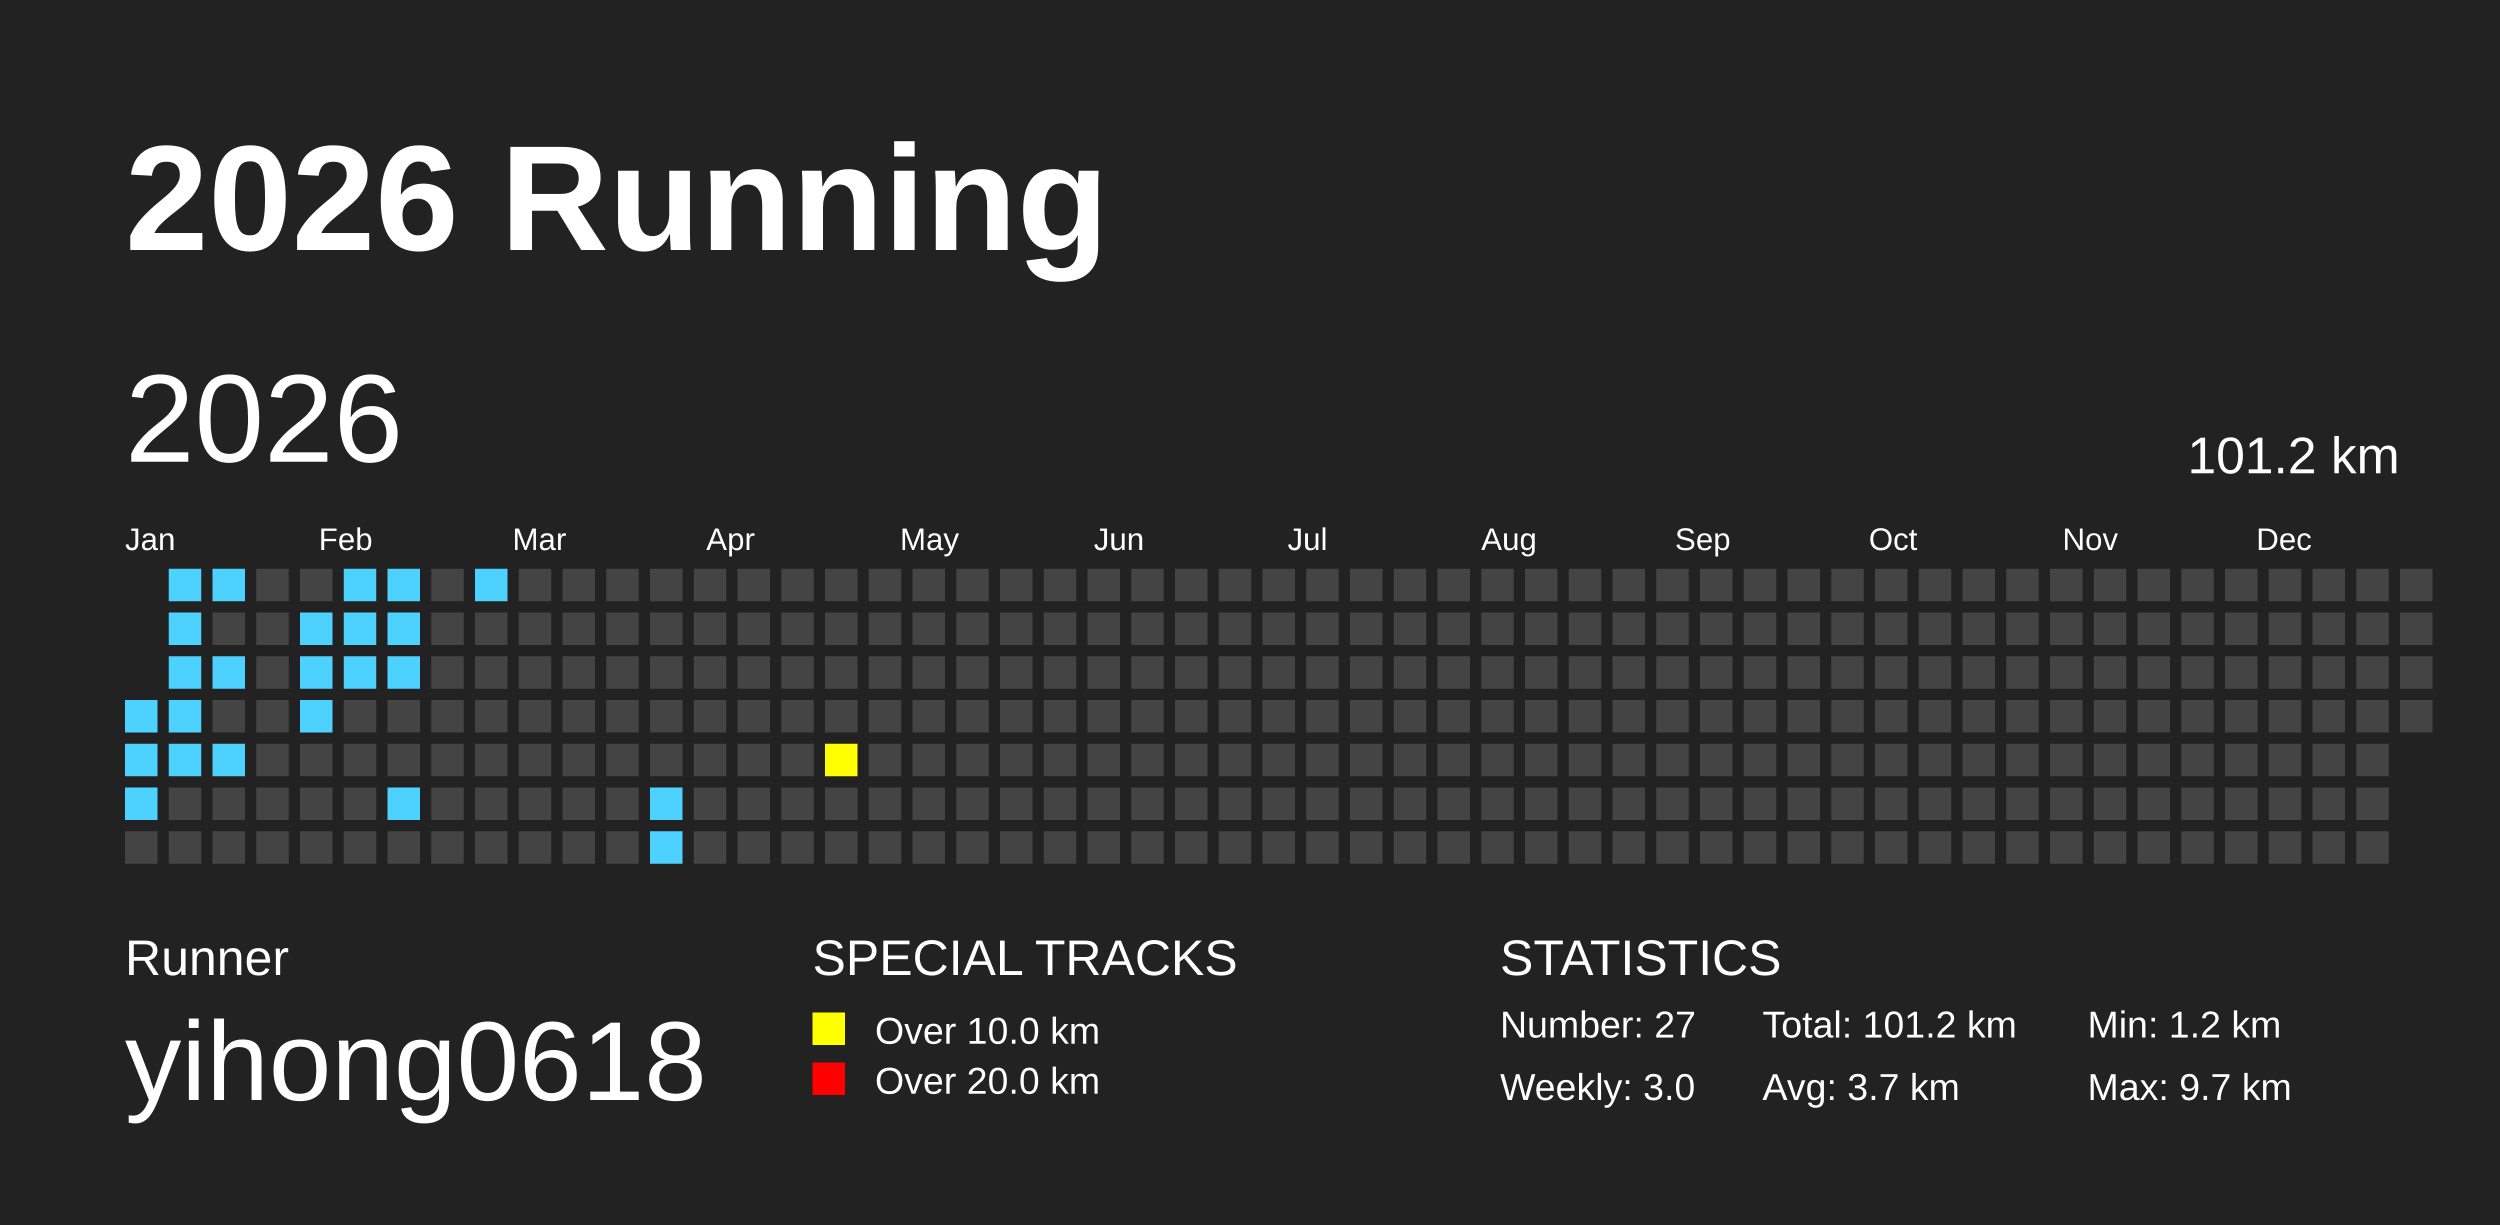
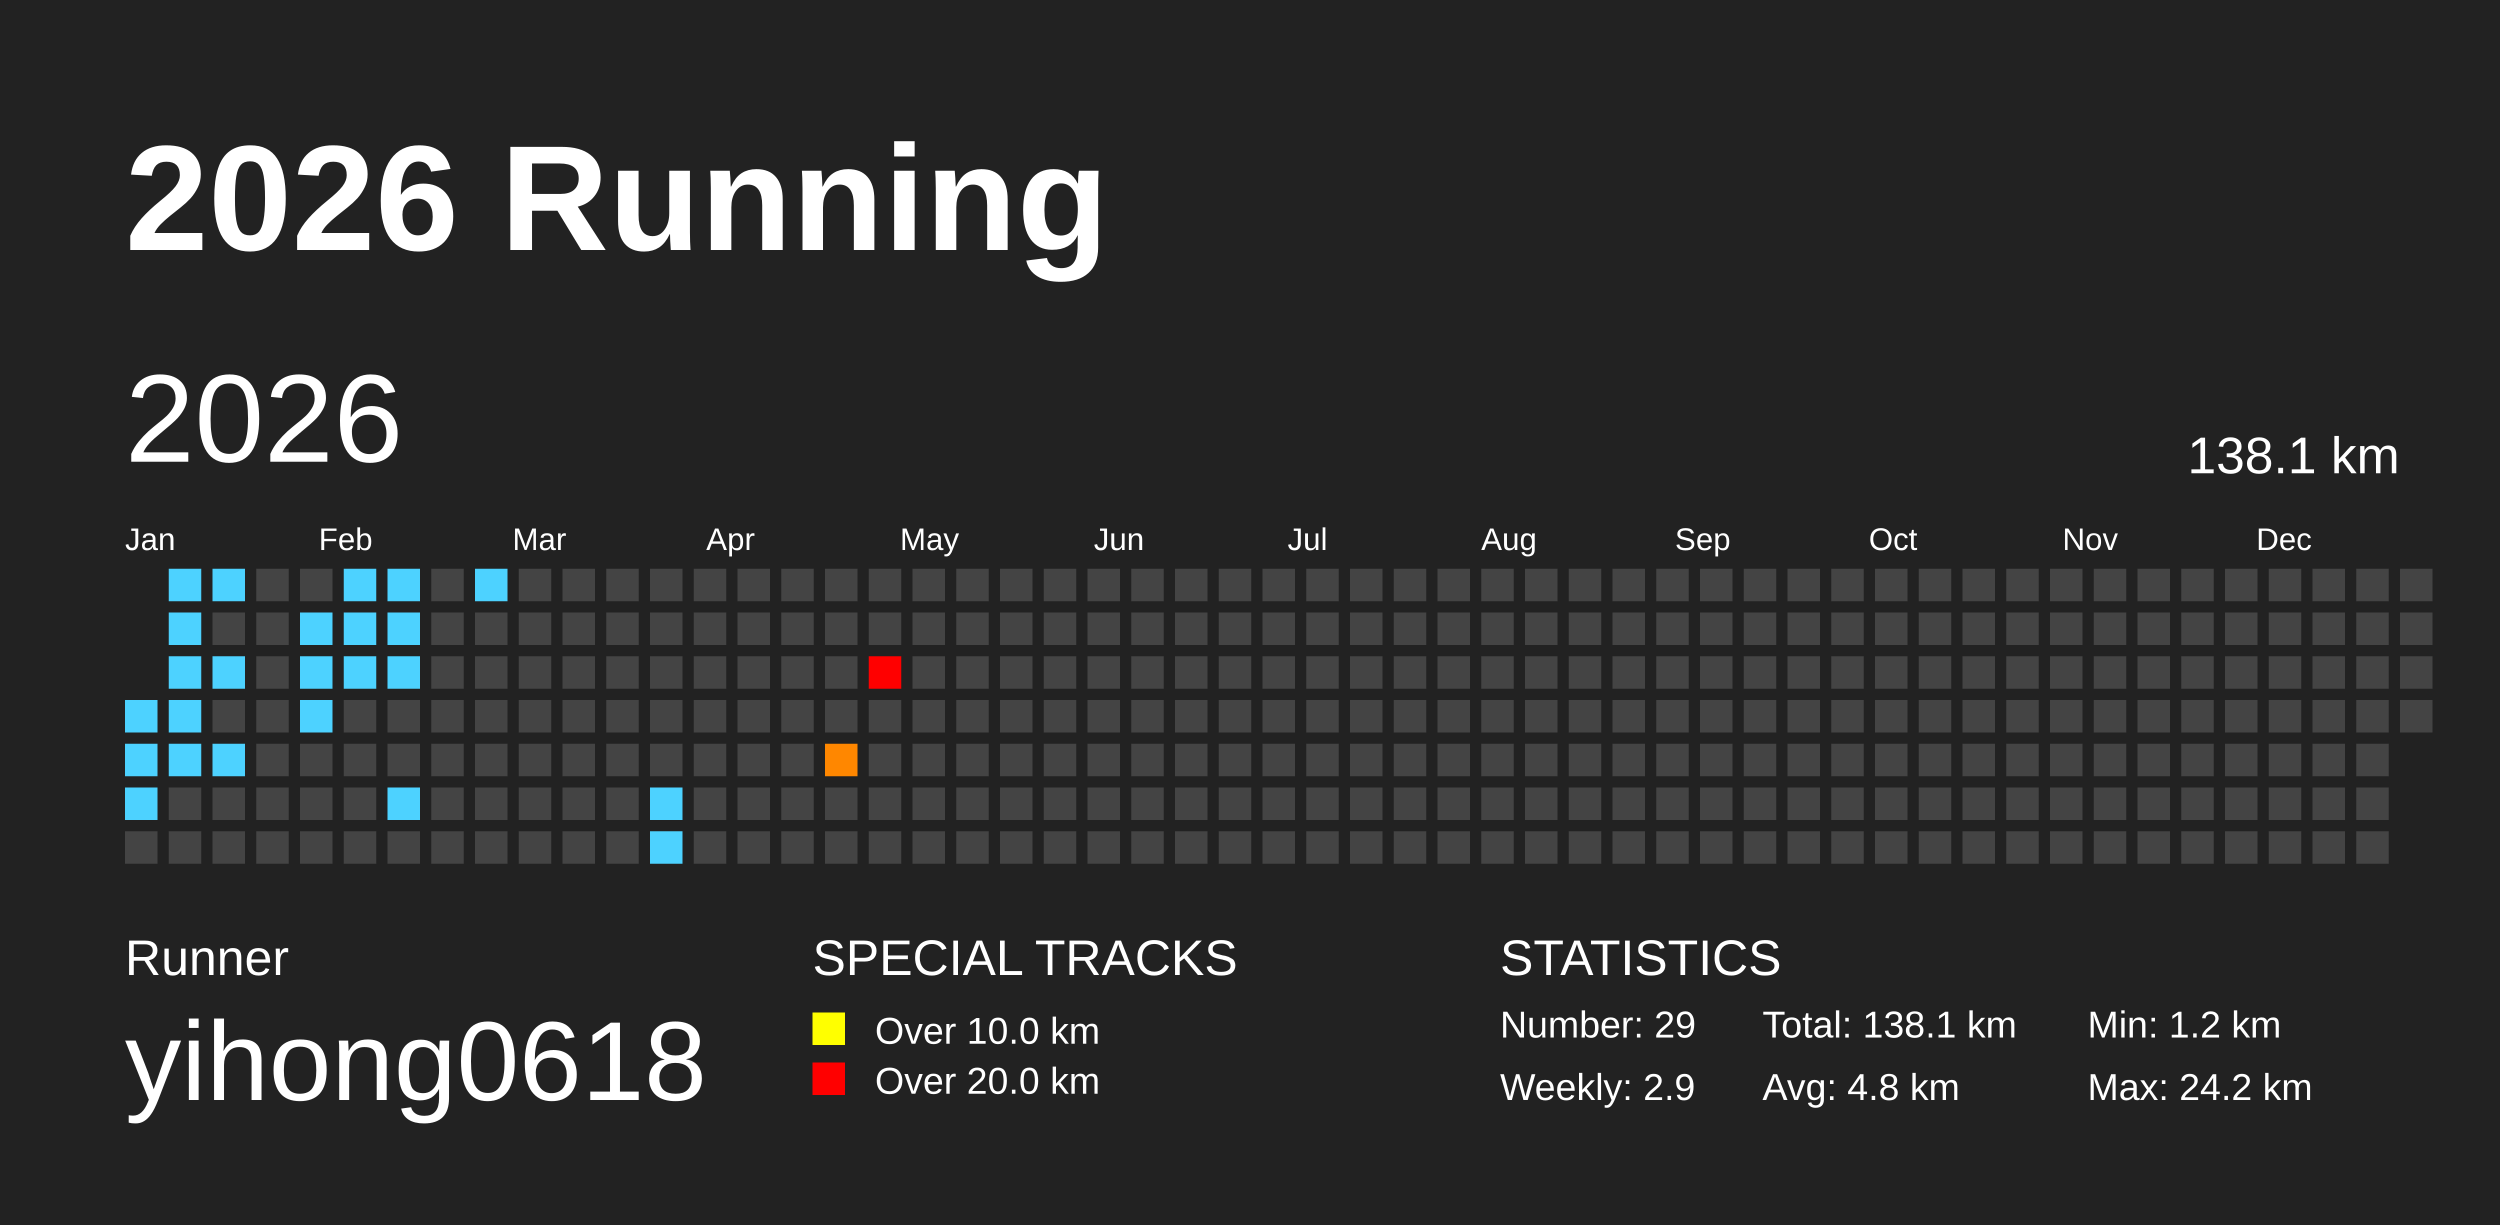
<svg xmlns="http://www.w3.org/2000/svg" baseProfile="full" height="98mm" version="1.1" viewBox="0,0,200,98" width="200mm">
  <defs />
  <rect fill="#222222" height="98" width="200" x="0" y="0" />
  <text fill="#FFFFFF" style="font-size:12px; font-family:Arial; font-weight:bold;" x="10" y="20">2026 Running</text>
  <text fill="#FFFFFF" style="font-size:4px; font-family:Arial" x="10" y="78">Runner</text>
  <text fill="#FFFFFF" style="font-size:9px; font-family:Arial" x="10" y="88">yihong0618</text>
  <text fill="#FFFFFF" style="font-size:4px; font-family:Arial" x="65" y="78">SPECIAL TRACKS</text>
  <rect fill="yellow" height="2.6" width="2.6" x="65" y="81" />
  <text fill="#FFFFFF" style="font-size:3px; font-family:Arial" x="70" y="83.5">Over 10.0 km</text>
  <rect fill="red" height="2.6" width="2.6" x="65" y="85" />
  <text fill="#FFFFFF" style="font-size:3px; font-family:Arial" x="70" y="87.5">Over 20.0 km</text>
  <text fill="#FFFFFF" style="font-size:4px; font-family:Arial" x="120" y="78">STATISTICS</text>
-   <text fill="#FFFFFF" style="font-size:3px; font-family:Arial" x="120" y="83">Number: 27</text>
-   <text fill="#FFFFFF" style="font-size:3px; font-family:Arial" x="120" y="88">Weekly: 3.0</text>
-   <text fill="#FFFFFF" style="font-size:3px; font-family:Arial" x="141" y="83">Total: 101.2 km</text>
-   <text fill="#FFFFFF" style="font-size:3px; font-family:Arial" x="141" y="88">Avg: 3.7 km</text>
+   <text fill="#FFFFFF" style="font-size:3px; font-family:Arial" x="120" y="83">Number: 29</text>
+   <text fill="#FFFFFF" style="font-size:3px; font-family:Arial" x="120" y="88">Weekly: 2.9</text>
+   <text fill="#FFFFFF" style="font-size:3px; font-family:Arial" x="141" y="83">Total: 138.1 km</text>
+   <text fill="#FFFFFF" style="font-size:3px; font-family:Arial" x="141" y="88">Avg: 4.8 km</text>
  <text fill="#FFFFFF" style="font-size:3px; font-family:Arial" x="167" y="83">Min: 1.2 km</text>
-   <text fill="#FFFFFF" style="font-size:3px; font-family:Arial" x="167" y="88">Max: 9.7 km</text>
+   <text fill="#FFFFFF" style="font-size:3px; font-family:Arial" x="167" y="88">Max: 24.2 km</text>
  <text dominant-baseline="hanging" fill="#FFFFFF" style="font-size:10.0px; font-family:Arial;" x="10" y="30">2026</text>
-   <text dominant-baseline="hanging" fill="#FFFFFF" style="font-size:4.125px; font-family:Arial;" x="175" y="35">101.2 km</text>
+   <text dominant-baseline="hanging" fill="#FFFFFF" style="font-size:4.125px; font-family:Arial;" x="175" y="35">138.1 km</text>
  <text fill="#FFFFFF" style="font-size:2.5px; font-family:Arial" x="10.0" y="44">Jan</text>
  <text fill="#FFFFFF" style="font-size:2.5px; font-family:Arial" x="25.5" y="44">Feb</text>
  <text fill="#FFFFFF" style="font-size:2.5px; font-family:Arial" x="41.0" y="44">Mar</text>
  <text fill="#FFFFFF" style="font-size:2.5px; font-family:Arial" x="56.5" y="44">Apr</text>
  <text fill="#FFFFFF" style="font-size:2.5px; font-family:Arial" x="72.0" y="44">May</text>
  <text fill="#FFFFFF" style="font-size:2.5px; font-family:Arial" x="87.5" y="44">Jun</text>
  <text fill="#FFFFFF" style="font-size:2.5px; font-family:Arial" x="103.0" y="44">Jul</text>
  <text fill="#FFFFFF" style="font-size:2.5px; font-family:Arial" x="118.5" y="44">Aug</text>
  <text fill="#FFFFFF" style="font-size:2.5px; font-family:Arial" x="134.0" y="44">Sep</text>
  <text fill="#FFFFFF" style="font-size:2.5px; font-family:Arial" x="149.5" y="44">Oct</text>
  <text fill="#FFFFFF" style="font-size:2.5px; font-family:Arial" x="165.0" y="44">Nov</text>
  <text fill="#FFFFFF" style="font-size:2.5px; font-family:Arial" x="180.5" y="44">Dec</text>
-   <rect fill="#4DD2FF" height="2.6" width="2.6" x="10.0" y="56.0" />
-   <rect fill="#4DD2FF" height="2.6" width="2.6" x="10.0" y="59.5" />
-   <rect fill="#4DD2FF" height="2.6" width="2.6" x="10.0" y="63.0" />
+   <rect fill="#4dd2ff" height="2.6" width="2.6" x="10.0" y="56.0" />
+   <rect fill="#4dd2ff" height="2.6" width="2.6" x="10.0" y="59.5" />
+   <rect fill="#4dd2ff" height="2.6" width="2.6" x="10.0" y="63.0" />
  <rect fill="#444444" height="2.6" width="2.6" x="10.0" y="66.5" />
-   <rect fill="#4DD2FF" height="2.6" width="2.6" x="13.5" y="45.5" />
-   <rect fill="#4DD2FF" height="2.6" width="2.6" x="13.5" y="49.0" />
-   <rect fill="#4DD2FF" height="2.6" width="2.6" x="13.5" y="52.5" />
-   <rect fill="#4DD2FF" height="2.6" width="2.6" x="13.5" y="56.0" />
-   <rect fill="#4DD2FF" height="2.6" width="2.6" x="13.5" y="59.5" />
+   <rect fill="#4dd2ff" height="2.6" width="2.6" x="13.5" y="45.5" />
+   <rect fill="#4dd2ff" height="2.6" width="2.6" x="13.5" y="49.0" />
+   <rect fill="#4dd2ff" height="2.6" width="2.6" x="13.5" y="52.5" />
+   <rect fill="#4dd2ff" height="2.6" width="2.6" x="13.5" y="56.0" />
+   <rect fill="#4dd2ff" height="2.6" width="2.6" x="13.5" y="59.5" />
  <rect fill="#444444" height="2.6" width="2.6" x="13.5" y="63.0" />
  <rect fill="#444444" height="2.6" width="2.6" x="13.5" y="66.5" />
-   <rect fill="#4DD2FF" height="2.6" width="2.6" x="17.0" y="45.5" />
+   <rect fill="#4dd2ff" height="2.6" width="2.6" x="17.0" y="45.5" />
  <rect fill="#444444" height="2.6" width="2.6" x="17.0" y="49.0" />
-   <rect fill="#4DD2FF" height="2.6" width="2.6" x="17.0" y="52.5" />
+   <rect fill="#4dd2ff" height="2.6" width="2.6" x="17.0" y="52.5" />
  <rect fill="#444444" height="2.6" width="2.6" x="17.0" y="56.0" />
-   <rect fill="#4DD2FF" height="2.6" width="2.6" x="17.0" y="59.5" />
+   <rect fill="#4dd2ff" height="2.6" width="2.6" x="17.0" y="59.5" />
  <rect fill="#444444" height="2.6" width="2.6" x="17.0" y="63.0" />
  <rect fill="#444444" height="2.6" width="2.6" x="17.0" y="66.5" />
  <rect fill="#444444" height="2.6" width="2.6" x="20.5" y="45.5" />
  <rect fill="#444444" height="2.6" width="2.6" x="20.5" y="49.0" />
  <rect fill="#444444" height="2.6" width="2.6" x="20.5" y="52.5" />
  <rect fill="#444444" height="2.6" width="2.6" x="20.5" y="56.0" />
  <rect fill="#444444" height="2.6" width="2.6" x="20.5" y="59.5" />
  <rect fill="#444444" height="2.6" width="2.6" x="20.5" y="63.0" />
  <rect fill="#444444" height="2.6" width="2.6" x="20.5" y="66.5" />
  <rect fill="#444444" height="2.6" width="2.6" x="24.0" y="45.5" />
-   <rect fill="#4DD2FF" height="2.6" width="2.6" x="24.0" y="49.0" />
-   <rect fill="#4DD2FF" height="2.6" width="2.6" x="24.0" y="52.5" />
-   <rect fill="#4DD2FF" height="2.6" width="2.6" x="24.0" y="56.0" />
+   <rect fill="#4dd2ff" height="2.6" width="2.6" x="24.0" y="49.0" />
+   <rect fill="#4dd2ff" height="2.6" width="2.6" x="24.0" y="52.5" />
+   <rect fill="#4dd2ff" height="2.6" width="2.6" x="24.0" y="56.0" />
  <rect fill="#444444" height="2.6" width="2.6" x="24.0" y="59.5" />
  <rect fill="#444444" height="2.6" width="2.6" x="24.0" y="63.0" />
  <rect fill="#444444" height="2.6" width="2.6" x="24.0" y="66.5" />
-   <rect fill="#4DD2FF" height="2.6" width="2.6" x="27.5" y="45.5" />
-   <rect fill="#4DD2FF" height="2.6" width="2.6" x="27.5" y="49.0" />
-   <rect fill="#4DD2FF" height="2.6" width="2.6" x="27.5" y="52.5" />
+   <rect fill="#4dd2ff" height="2.6" width="2.6" x="27.5" y="45.5" />
+   <rect fill="#4dd2ff" height="2.6" width="2.6" x="27.5" y="49.0" />
+   <rect fill="#4dd2ff" height="2.6" width="2.6" x="27.5" y="52.5" />
  <rect fill="#444444" height="2.6" width="2.6" x="27.5" y="56.0" />
  <rect fill="#444444" height="2.6" width="2.6" x="27.5" y="59.5" />
  <rect fill="#444444" height="2.6" width="2.6" x="27.5" y="63.0" />
  <rect fill="#444444" height="2.6" width="2.6" x="27.5" y="66.5" />
-   <rect fill="#4DD2FF" height="2.6" width="2.6" x="31.0" y="45.5" />
-   <rect fill="#4DD2FF" height="2.6" width="2.6" x="31.0" y="49.0" />
-   <rect fill="#4DD2FF" height="2.6" width="2.6" x="31.0" y="52.5" />
+   <rect fill="#4dd2ff" height="2.6" width="2.6" x="31.0" y="45.5" />
+   <rect fill="#4dd2ff" height="2.6" width="2.6" x="31.0" y="49.0" />
+   <rect fill="#4dd2ff" height="2.6" width="2.6" x="31.0" y="52.5" />
  <rect fill="#444444" height="2.6" width="2.6" x="31.0" y="56.0" />
  <rect fill="#444444" height="2.6" width="2.6" x="31.0" y="59.5" />
-   <rect fill="#4DD2FF" height="2.6" width="2.6" x="31.0" y="63.0" />
+   <rect fill="#4dd2ff" height="2.6" width="2.6" x="31.0" y="63.0" />
  <rect fill="#444444" height="2.6" width="2.6" x="31.0" y="66.5" />
  <rect fill="#444444" height="2.6" width="2.6" x="34.5" y="45.5" />
  <rect fill="#444444" height="2.6" width="2.6" x="34.5" y="49.0" />
  <rect fill="#444444" height="2.6" width="2.6" x="34.5" y="52.5" />
  <rect fill="#444444" height="2.6" width="2.6" x="34.5" y="56.0" />
  <rect fill="#444444" height="2.6" width="2.6" x="34.5" y="59.5" />
  <rect fill="#444444" height="2.6" width="2.6" x="34.5" y="63.0" />
  <rect fill="#444444" height="2.6" width="2.6" x="34.5" y="66.5" />
-   <rect fill="#4DD2FF" height="2.6" width="2.6" x="38.0" y="45.5" />
+   <rect fill="#4dd2ff" height="2.6" width="2.6" x="38.0" y="45.5" />
  <rect fill="#444444" height="2.6" width="2.6" x="38.0" y="49.0" />
  <rect fill="#444444" height="2.6" width="2.6" x="38.0" y="52.5" />
  <rect fill="#444444" height="2.6" width="2.6" x="38.0" y="56.0" />
  <rect fill="#444444" height="2.6" width="2.6" x="38.0" y="59.5" />
  <rect fill="#444444" height="2.6" width="2.6" x="38.0" y="63.0" />
  <rect fill="#444444" height="2.6" width="2.6" x="38.0" y="66.5" />
  <rect fill="#444444" height="2.6" width="2.6" x="41.5" y="45.5" />
  <rect fill="#444444" height="2.6" width="2.6" x="41.5" y="49.0" />
  <rect fill="#444444" height="2.6" width="2.6" x="41.5" y="52.5" />
  <rect fill="#444444" height="2.6" width="2.6" x="41.5" y="56.0" />
  <rect fill="#444444" height="2.6" width="2.6" x="41.5" y="59.5" />
  <rect fill="#444444" height="2.6" width="2.6" x="41.5" y="63.0" />
  <rect fill="#444444" height="2.6" width="2.6" x="41.5" y="66.5" />
  <rect fill="#444444" height="2.6" width="2.6" x="45.0" y="45.5" />
  <rect fill="#444444" height="2.6" width="2.6" x="45.0" y="49.0" />
  <rect fill="#444444" height="2.6" width="2.6" x="45.0" y="52.5" />
  <rect fill="#444444" height="2.6" width="2.6" x="45.0" y="56.0" />
  <rect fill="#444444" height="2.6" width="2.6" x="45.0" y="59.5" />
  <rect fill="#444444" height="2.6" width="2.6" x="45.0" y="63.0" />
  <rect fill="#444444" height="2.6" width="2.6" x="45.0" y="66.5" />
  <rect fill="#444444" height="2.6" width="2.6" x="48.5" y="45.5" />
  <rect fill="#444444" height="2.6" width="2.6" x="48.5" y="49.0" />
  <rect fill="#444444" height="2.6" width="2.6" x="48.5" y="52.5" />
  <rect fill="#444444" height="2.6" width="2.6" x="48.5" y="56.0" />
  <rect fill="#444444" height="2.6" width="2.6" x="48.5" y="59.5" />
  <rect fill="#444444" height="2.6" width="2.6" x="48.5" y="63.0" />
  <rect fill="#444444" height="2.6" width="2.6" x="48.5" y="66.5" />
  <rect fill="#444444" height="2.6" width="2.6" x="52.0" y="45.5" />
  <rect fill="#444444" height="2.6" width="2.6" x="52.0" y="49.0" />
  <rect fill="#444444" height="2.6" width="2.6" x="52.0" y="52.5" />
  <rect fill="#444444" height="2.6" width="2.6" x="52.0" y="56.0" />
  <rect fill="#444444" height="2.6" width="2.6" x="52.0" y="59.5" />
-   <rect fill="#4DD2FF" height="2.6" width="2.6" x="52.0" y="63.0" />
-   <rect fill="#4DD2FF" height="2.6" width="2.6" x="52.0" y="66.5" />
+   <rect fill="#4dd2ff" height="2.6" width="2.6" x="52.0" y="63.0" />
+   <rect fill="#4dd2ff" height="2.6" width="2.6" x="52.0" y="66.5" />
  <rect fill="#444444" height="2.6" width="2.6" x="55.5" y="45.5" />
  <rect fill="#444444" height="2.6" width="2.6" x="55.5" y="49.0" />
  <rect fill="#444444" height="2.6" width="2.6" x="55.5" y="52.5" />
  <rect fill="#444444" height="2.6" width="2.6" x="55.5" y="56.0" />
  <rect fill="#444444" height="2.6" width="2.6" x="55.5" y="59.5" />
  <rect fill="#444444" height="2.6" width="2.6" x="55.5" y="63.0" />
  <rect fill="#444444" height="2.6" width="2.6" x="55.5" y="66.5" />
  <rect fill="#444444" height="2.6" width="2.6" x="59.0" y="45.5" />
  <rect fill="#444444" height="2.6" width="2.6" x="59.0" y="49.0" />
  <rect fill="#444444" height="2.6" width="2.6" x="59.0" y="52.5" />
  <rect fill="#444444" height="2.6" width="2.6" x="59.0" y="56.0" />
  <rect fill="#444444" height="2.6" width="2.6" x="59.0" y="59.5" />
  <rect fill="#444444" height="2.6" width="2.6" x="59.0" y="63.0" />
  <rect fill="#444444" height="2.6" width="2.6" x="59.0" y="66.5" />
  <rect fill="#444444" height="2.6" width="2.6" x="62.5" y="45.5" />
  <rect fill="#444444" height="2.6" width="2.6" x="62.5" y="49.0" />
  <rect fill="#444444" height="2.6" width="2.6" x="62.5" y="52.5" />
  <rect fill="#444444" height="2.6" width="2.6" x="62.5" y="56.0" />
  <rect fill="#444444" height="2.6" width="2.6" x="62.5" y="59.5" />
  <rect fill="#444444" height="2.6" width="2.6" x="62.5" y="63.0" />
  <rect fill="#444444" height="2.6" width="2.6" x="62.5" y="66.5" />
  <rect fill="#444444" height="2.6" width="2.6" x="66.0" y="45.5" />
  <rect fill="#444444" height="2.6" width="2.6" x="66.0" y="49.0" />
  <rect fill="#444444" height="2.6" width="2.6" x="66.0" y="52.5" />
  <rect fill="#444444" height="2.6" width="2.6" x="66.0" y="56.0" />
-   <rect fill="yellow" height="2.6" width="2.6" x="66.0" y="59.5" />
+   <rect fill="#ff8700" height="2.6" width="2.6" x="66.0" y="59.5" />
  <rect fill="#444444" height="2.6" width="2.6" x="66.0" y="63.0" />
  <rect fill="#444444" height="2.6" width="2.6" x="66.0" y="66.5" />
  <rect fill="#444444" height="2.6" width="2.6" x="69.5" y="45.5" />
  <rect fill="#444444" height="2.6" width="2.6" x="69.5" y="49.0" />
-   <rect fill="#444444" height="2.6" width="2.6" x="69.5" y="52.5" />
+   <rect fill="red" height="2.6" width="2.6" x="69.5" y="52.5" />
  <rect fill="#444444" height="2.6" width="2.6" x="69.5" y="56.0" />
  <rect fill="#444444" height="2.6" width="2.6" x="69.5" y="59.5" />
  <rect fill="#444444" height="2.6" width="2.6" x="69.5" y="63.0" />
  <rect fill="#444444" height="2.6" width="2.6" x="69.5" y="66.5" />
  <rect fill="#444444" height="2.6" width="2.6" x="73.0" y="45.5" />
  <rect fill="#444444" height="2.6" width="2.6" x="73.0" y="49.0" />
  <rect fill="#444444" height="2.6" width="2.6" x="73.0" y="52.5" />
  <rect fill="#444444" height="2.6" width="2.6" x="73.0" y="56.0" />
  <rect fill="#444444" height="2.6" width="2.6" x="73.0" y="59.5" />
  <rect fill="#444444" height="2.6" width="2.6" x="73.0" y="63.0" />
  <rect fill="#444444" height="2.6" width="2.6" x="73.0" y="66.5" />
  <rect fill="#444444" height="2.6" width="2.6" x="76.5" y="45.5" />
  <rect fill="#444444" height="2.6" width="2.6" x="76.5" y="49.0" />
  <rect fill="#444444" height="2.6" width="2.6" x="76.5" y="52.5" />
  <rect fill="#444444" height="2.6" width="2.6" x="76.5" y="56.0" />
  <rect fill="#444444" height="2.6" width="2.6" x="76.5" y="59.5" />
  <rect fill="#444444" height="2.6" width="2.6" x="76.5" y="63.0" />
  <rect fill="#444444" height="2.6" width="2.6" x="76.5" y="66.5" />
  <rect fill="#444444" height="2.6" width="2.6" x="80.0" y="45.5" />
  <rect fill="#444444" height="2.6" width="2.6" x="80.0" y="49.0" />
  <rect fill="#444444" height="2.6" width="2.6" x="80.0" y="52.5" />
  <rect fill="#444444" height="2.6" width="2.6" x="80.0" y="56.0" />
  <rect fill="#444444" height="2.6" width="2.6" x="80.0" y="59.5" />
  <rect fill="#444444" height="2.6" width="2.6" x="80.0" y="63.0" />
  <rect fill="#444444" height="2.6" width="2.6" x="80.0" y="66.5" />
  <rect fill="#444444" height="2.6" width="2.6" x="83.5" y="45.5" />
  <rect fill="#444444" height="2.6" width="2.6" x="83.5" y="49.0" />
  <rect fill="#444444" height="2.6" width="2.6" x="83.5" y="52.5" />
  <rect fill="#444444" height="2.6" width="2.6" x="83.5" y="56.0" />
  <rect fill="#444444" height="2.6" width="2.6" x="83.5" y="59.5" />
  <rect fill="#444444" height="2.6" width="2.6" x="83.5" y="63.0" />
  <rect fill="#444444" height="2.6" width="2.6" x="83.5" y="66.5" />
  <rect fill="#444444" height="2.6" width="2.6" x="87.0" y="45.5" />
  <rect fill="#444444" height="2.6" width="2.6" x="87.0" y="49.0" />
  <rect fill="#444444" height="2.6" width="2.6" x="87.0" y="52.5" />
  <rect fill="#444444" height="2.6" width="2.6" x="87.0" y="56.0" />
  <rect fill="#444444" height="2.6" width="2.6" x="87.0" y="59.5" />
  <rect fill="#444444" height="2.6" width="2.6" x="87.0" y="63.0" />
  <rect fill="#444444" height="2.6" width="2.6" x="87.0" y="66.5" />
  <rect fill="#444444" height="2.6" width="2.6" x="90.5" y="45.5" />
  <rect fill="#444444" height="2.6" width="2.6" x="90.5" y="49.0" />
  <rect fill="#444444" height="2.6" width="2.6" x="90.5" y="52.5" />
  <rect fill="#444444" height="2.6" width="2.6" x="90.5" y="56.0" />
  <rect fill="#444444" height="2.6" width="2.6" x="90.5" y="59.5" />
  <rect fill="#444444" height="2.6" width="2.6" x="90.5" y="63.0" />
  <rect fill="#444444" height="2.6" width="2.6" x="90.5" y="66.5" />
  <rect fill="#444444" height="2.6" width="2.6" x="94.0" y="45.5" />
  <rect fill="#444444" height="2.6" width="2.6" x="94.0" y="49.0" />
  <rect fill="#444444" height="2.6" width="2.6" x="94.0" y="52.5" />
  <rect fill="#444444" height="2.6" width="2.6" x="94.0" y="56.0" />
  <rect fill="#444444" height="2.6" width="2.6" x="94.0" y="59.5" />
  <rect fill="#444444" height="2.6" width="2.6" x="94.0" y="63.0" />
  <rect fill="#444444" height="2.6" width="2.6" x="94.0" y="66.5" />
  <rect fill="#444444" height="2.6" width="2.6" x="97.5" y="45.5" />
  <rect fill="#444444" height="2.6" width="2.6" x="97.5" y="49.0" />
  <rect fill="#444444" height="2.6" width="2.6" x="97.5" y="52.5" />
  <rect fill="#444444" height="2.6" width="2.6" x="97.5" y="56.0" />
  <rect fill="#444444" height="2.6" width="2.6" x="97.5" y="59.5" />
  <rect fill="#444444" height="2.6" width="2.6" x="97.5" y="63.0" />
  <rect fill="#444444" height="2.6" width="2.6" x="97.5" y="66.5" />
  <rect fill="#444444" height="2.6" width="2.6" x="101.0" y="45.5" />
  <rect fill="#444444" height="2.6" width="2.6" x="101.0" y="49.0" />
  <rect fill="#444444" height="2.6" width="2.6" x="101.0" y="52.5" />
  <rect fill="#444444" height="2.6" width="2.6" x="101.0" y="56.0" />
  <rect fill="#444444" height="2.6" width="2.6" x="101.0" y="59.5" />
  <rect fill="#444444" height="2.6" width="2.6" x="101.0" y="63.0" />
  <rect fill="#444444" height="2.6" width="2.6" x="101.0" y="66.5" />
  <rect fill="#444444" height="2.6" width="2.6" x="104.5" y="45.5" />
  <rect fill="#444444" height="2.6" width="2.6" x="104.5" y="49.0" />
  <rect fill="#444444" height="2.6" width="2.6" x="104.5" y="52.5" />
  <rect fill="#444444" height="2.6" width="2.6" x="104.5" y="56.0" />
  <rect fill="#444444" height="2.6" width="2.6" x="104.5" y="59.5" />
  <rect fill="#444444" height="2.6" width="2.6" x="104.5" y="63.0" />
  <rect fill="#444444" height="2.6" width="2.6" x="104.5" y="66.5" />
  <rect fill="#444444" height="2.6" width="2.6" x="108.0" y="45.5" />
  <rect fill="#444444" height="2.6" width="2.6" x="108.0" y="49.0" />
  <rect fill="#444444" height="2.6" width="2.6" x="108.0" y="52.5" />
  <rect fill="#444444" height="2.6" width="2.6" x="108.0" y="56.0" />
  <rect fill="#444444" height="2.6" width="2.6" x="108.0" y="59.5" />
  <rect fill="#444444" height="2.6" width="2.6" x="108.0" y="63.0" />
  <rect fill="#444444" height="2.6" width="2.6" x="108.0" y="66.5" />
  <rect fill="#444444" height="2.6" width="2.6" x="111.5" y="45.5" />
  <rect fill="#444444" height="2.6" width="2.6" x="111.5" y="49.0" />
  <rect fill="#444444" height="2.6" width="2.6" x="111.5" y="52.5" />
  <rect fill="#444444" height="2.6" width="2.6" x="111.5" y="56.0" />
  <rect fill="#444444" height="2.6" width="2.6" x="111.5" y="59.5" />
  <rect fill="#444444" height="2.6" width="2.6" x="111.5" y="63.0" />
  <rect fill="#444444" height="2.6" width="2.6" x="111.5" y="66.5" />
  <rect fill="#444444" height="2.6" width="2.6" x="115.0" y="45.5" />
  <rect fill="#444444" height="2.6" width="2.6" x="115.0" y="49.0" />
  <rect fill="#444444" height="2.6" width="2.6" x="115.0" y="52.5" />
  <rect fill="#444444" height="2.6" width="2.6" x="115.0" y="56.0" />
  <rect fill="#444444" height="2.6" width="2.6" x="115.0" y="59.5" />
  <rect fill="#444444" height="2.6" width="2.6" x="115.0" y="63.0" />
  <rect fill="#444444" height="2.6" width="2.6" x="115.0" y="66.5" />
  <rect fill="#444444" height="2.6" width="2.6" x="118.5" y="45.5" />
  <rect fill="#444444" height="2.6" width="2.6" x="118.5" y="49.0" />
  <rect fill="#444444" height="2.6" width="2.6" x="118.5" y="52.5" />
  <rect fill="#444444" height="2.6" width="2.6" x="118.5" y="56.0" />
  <rect fill="#444444" height="2.6" width="2.6" x="118.5" y="59.5" />
  <rect fill="#444444" height="2.6" width="2.6" x="118.5" y="63.0" />
  <rect fill="#444444" height="2.6" width="2.6" x="118.5" y="66.5" />
  <rect fill="#444444" height="2.6" width="2.6" x="122.0" y="45.5" />
  <rect fill="#444444" height="2.6" width="2.6" x="122.0" y="49.0" />
  <rect fill="#444444" height="2.6" width="2.6" x="122.0" y="52.5" />
  <rect fill="#444444" height="2.6" width="2.6" x="122.0" y="56.0" />
  <rect fill="#444444" height="2.6" width="2.6" x="122.0" y="59.5" />
  <rect fill="#444444" height="2.6" width="2.6" x="122.0" y="63.0" />
  <rect fill="#444444" height="2.6" width="2.6" x="122.0" y="66.5" />
  <rect fill="#444444" height="2.6" width="2.6" x="125.5" y="45.5" />
  <rect fill="#444444" height="2.6" width="2.6" x="125.5" y="49.0" />
  <rect fill="#444444" height="2.6" width="2.6" x="125.5" y="52.5" />
  <rect fill="#444444" height="2.6" width="2.6" x="125.5" y="56.0" />
  <rect fill="#444444" height="2.6" width="2.6" x="125.5" y="59.5" />
  <rect fill="#444444" height="2.6" width="2.6" x="125.5" y="63.0" />
  <rect fill="#444444" height="2.6" width="2.6" x="125.5" y="66.5" />
  <rect fill="#444444" height="2.6" width="2.6" x="129.0" y="45.5" />
  <rect fill="#444444" height="2.6" width="2.6" x="129.0" y="49.0" />
  <rect fill="#444444" height="2.6" width="2.6" x="129.0" y="52.5" />
  <rect fill="#444444" height="2.6" width="2.6" x="129.0" y="56.0" />
  <rect fill="#444444" height="2.6" width="2.6" x="129.0" y="59.5" />
  <rect fill="#444444" height="2.6" width="2.6" x="129.0" y="63.0" />
  <rect fill="#444444" height="2.6" width="2.6" x="129.0" y="66.5" />
  <rect fill="#444444" height="2.6" width="2.6" x="132.5" y="45.5" />
  <rect fill="#444444" height="2.6" width="2.6" x="132.5" y="49.0" />
  <rect fill="#444444" height="2.6" width="2.6" x="132.5" y="52.5" />
  <rect fill="#444444" height="2.6" width="2.6" x="132.5" y="56.0" />
  <rect fill="#444444" height="2.6" width="2.6" x="132.5" y="59.5" />
  <rect fill="#444444" height="2.6" width="2.6" x="132.5" y="63.0" />
  <rect fill="#444444" height="2.6" width="2.6" x="132.5" y="66.5" />
  <rect fill="#444444" height="2.6" width="2.6" x="136.0" y="45.5" />
  <rect fill="#444444" height="2.6" width="2.6" x="136.0" y="49.0" />
  <rect fill="#444444" height="2.6" width="2.6" x="136.0" y="52.5" />
  <rect fill="#444444" height="2.6" width="2.6" x="136.0" y="56.0" />
  <rect fill="#444444" height="2.6" width="2.6" x="136.0" y="59.5" />
  <rect fill="#444444" height="2.6" width="2.6" x="136.0" y="63.0" />
  <rect fill="#444444" height="2.6" width="2.6" x="136.0" y="66.5" />
  <rect fill="#444444" height="2.6" width="2.6" x="139.5" y="45.5" />
  <rect fill="#444444" height="2.6" width="2.6" x="139.5" y="49.0" />
  <rect fill="#444444" height="2.6" width="2.6" x="139.5" y="52.5" />
  <rect fill="#444444" height="2.6" width="2.6" x="139.5" y="56.0" />
  <rect fill="#444444" height="2.6" width="2.6" x="139.5" y="59.5" />
  <rect fill="#444444" height="2.6" width="2.6" x="139.5" y="63.0" />
  <rect fill="#444444" height="2.6" width="2.6" x="139.5" y="66.5" />
  <rect fill="#444444" height="2.6" width="2.6" x="143.0" y="45.5" />
  <rect fill="#444444" height="2.6" width="2.6" x="143.0" y="49.0" />
  <rect fill="#444444" height="2.6" width="2.6" x="143.0" y="52.5" />
  <rect fill="#444444" height="2.6" width="2.6" x="143.0" y="56.0" />
  <rect fill="#444444" height="2.6" width="2.6" x="143.0" y="59.5" />
  <rect fill="#444444" height="2.6" width="2.6" x="143.0" y="63.0" />
  <rect fill="#444444" height="2.6" width="2.6" x="143.0" y="66.5" />
  <rect fill="#444444" height="2.6" width="2.6" x="146.5" y="45.5" />
  <rect fill="#444444" height="2.6" width="2.6" x="146.5" y="49.0" />
  <rect fill="#444444" height="2.6" width="2.6" x="146.5" y="52.5" />
  <rect fill="#444444" height="2.6" width="2.6" x="146.5" y="56.0" />
  <rect fill="#444444" height="2.6" width="2.6" x="146.5" y="59.5" />
  <rect fill="#444444" height="2.6" width="2.6" x="146.5" y="63.0" />
  <rect fill="#444444" height="2.6" width="2.6" x="146.5" y="66.5" />
  <rect fill="#444444" height="2.6" width="2.6" x="150.0" y="45.5" />
  <rect fill="#444444" height="2.6" width="2.6" x="150.0" y="49.0" />
  <rect fill="#444444" height="2.6" width="2.6" x="150.0" y="52.5" />
  <rect fill="#444444" height="2.6" width="2.6" x="150.0" y="56.0" />
  <rect fill="#444444" height="2.6" width="2.6" x="150.0" y="59.5" />
  <rect fill="#444444" height="2.6" width="2.6" x="150.0" y="63.0" />
  <rect fill="#444444" height="2.6" width="2.6" x="150.0" y="66.5" />
  <rect fill="#444444" height="2.6" width="2.6" x="153.5" y="45.5" />
  <rect fill="#444444" height="2.6" width="2.6" x="153.5" y="49.0" />
  <rect fill="#444444" height="2.6" width="2.6" x="153.5" y="52.5" />
  <rect fill="#444444" height="2.6" width="2.6" x="153.5" y="56.0" />
  <rect fill="#444444" height="2.6" width="2.6" x="153.5" y="59.5" />
  <rect fill="#444444" height="2.6" width="2.6" x="153.5" y="63.0" />
  <rect fill="#444444" height="2.6" width="2.6" x="153.5" y="66.5" />
  <rect fill="#444444" height="2.6" width="2.6" x="157.0" y="45.5" />
  <rect fill="#444444" height="2.6" width="2.6" x="157.0" y="49.0" />
  <rect fill="#444444" height="2.6" width="2.6" x="157.0" y="52.5" />
  <rect fill="#444444" height="2.6" width="2.6" x="157.0" y="56.0" />
  <rect fill="#444444" height="2.6" width="2.6" x="157.0" y="59.5" />
  <rect fill="#444444" height="2.6" width="2.6" x="157.0" y="63.0" />
  <rect fill="#444444" height="2.6" width="2.6" x="157.0" y="66.5" />
  <rect fill="#444444" height="2.6" width="2.6" x="160.5" y="45.5" />
  <rect fill="#444444" height="2.6" width="2.6" x="160.5" y="49.0" />
  <rect fill="#444444" height="2.6" width="2.6" x="160.5" y="52.5" />
  <rect fill="#444444" height="2.6" width="2.6" x="160.5" y="56.0" />
  <rect fill="#444444" height="2.6" width="2.6" x="160.5" y="59.5" />
  <rect fill="#444444" height="2.6" width="2.6" x="160.5" y="63.0" />
  <rect fill="#444444" height="2.6" width="2.6" x="160.5" y="66.5" />
  <rect fill="#444444" height="2.6" width="2.6" x="164.0" y="45.5" />
  <rect fill="#444444" height="2.6" width="2.6" x="164.0" y="49.0" />
  <rect fill="#444444" height="2.6" width="2.6" x="164.0" y="52.5" />
  <rect fill="#444444" height="2.6" width="2.6" x="164.0" y="56.0" />
  <rect fill="#444444" height="2.6" width="2.6" x="164.0" y="59.5" />
  <rect fill="#444444" height="2.6" width="2.6" x="164.0" y="63.0" />
  <rect fill="#444444" height="2.6" width="2.6" x="164.0" y="66.5" />
  <rect fill="#444444" height="2.6" width="2.6" x="167.5" y="45.5" />
  <rect fill="#444444" height="2.6" width="2.6" x="167.5" y="49.0" />
  <rect fill="#444444" height="2.6" width="2.6" x="167.5" y="52.5" />
  <rect fill="#444444" height="2.6" width="2.6" x="167.5" y="56.0" />
  <rect fill="#444444" height="2.6" width="2.6" x="167.5" y="59.5" />
  <rect fill="#444444" height="2.6" width="2.6" x="167.5" y="63.0" />
  <rect fill="#444444" height="2.6" width="2.6" x="167.5" y="66.5" />
  <rect fill="#444444" height="2.6" width="2.6" x="171.0" y="45.5" />
  <rect fill="#444444" height="2.6" width="2.6" x="171.0" y="49.0" />
  <rect fill="#444444" height="2.6" width="2.6" x="171.0" y="52.5" />
  <rect fill="#444444" height="2.6" width="2.6" x="171.0" y="56.0" />
  <rect fill="#444444" height="2.6" width="2.6" x="171.0" y="59.5" />
  <rect fill="#444444" height="2.6" width="2.6" x="171.0" y="63.0" />
  <rect fill="#444444" height="2.6" width="2.6" x="171.0" y="66.5" />
  <rect fill="#444444" height="2.6" width="2.6" x="174.5" y="45.5" />
  <rect fill="#444444" height="2.6" width="2.6" x="174.5" y="49.0" />
  <rect fill="#444444" height="2.6" width="2.6" x="174.5" y="52.5" />
  <rect fill="#444444" height="2.6" width="2.6" x="174.5" y="56.0" />
  <rect fill="#444444" height="2.6" width="2.6" x="174.5" y="59.5" />
  <rect fill="#444444" height="2.6" width="2.6" x="174.5" y="63.0" />
  <rect fill="#444444" height="2.6" width="2.6" x="174.5" y="66.5" />
  <rect fill="#444444" height="2.6" width="2.6" x="178.0" y="45.5" />
  <rect fill="#444444" height="2.6" width="2.6" x="178.0" y="49.0" />
  <rect fill="#444444" height="2.6" width="2.6" x="178.0" y="52.5" />
  <rect fill="#444444" height="2.6" width="2.6" x="178.0" y="56.0" />
  <rect fill="#444444" height="2.6" width="2.6" x="178.0" y="59.5" />
  <rect fill="#444444" height="2.6" width="2.6" x="178.0" y="63.0" />
  <rect fill="#444444" height="2.6" width="2.6" x="178.0" y="66.5" />
  <rect fill="#444444" height="2.6" width="2.6" x="181.5" y="45.5" />
  <rect fill="#444444" height="2.6" width="2.6" x="181.5" y="49.0" />
  <rect fill="#444444" height="2.6" width="2.6" x="181.5" y="52.5" />
  <rect fill="#444444" height="2.6" width="2.6" x="181.5" y="56.0" />
  <rect fill="#444444" height="2.6" width="2.6" x="181.5" y="59.5" />
  <rect fill="#444444" height="2.6" width="2.6" x="181.5" y="63.0" />
  <rect fill="#444444" height="2.6" width="2.6" x="181.5" y="66.5" />
  <rect fill="#444444" height="2.6" width="2.6" x="185.0" y="45.5" />
  <rect fill="#444444" height="2.6" width="2.6" x="185.0" y="49.0" />
  <rect fill="#444444" height="2.6" width="2.6" x="185.0" y="52.5" />
  <rect fill="#444444" height="2.6" width="2.6" x="185.0" y="56.0" />
  <rect fill="#444444" height="2.6" width="2.6" x="185.0" y="59.5" />
  <rect fill="#444444" height="2.6" width="2.6" x="185.0" y="63.0" />
  <rect fill="#444444" height="2.6" width="2.6" x="185.0" y="66.5" />
  <rect fill="#444444" height="2.6" width="2.6" x="188.5" y="45.5" />
  <rect fill="#444444" height="2.6" width="2.6" x="188.5" y="49.0" />
  <rect fill="#444444" height="2.6" width="2.6" x="188.5" y="52.5" />
  <rect fill="#444444" height="2.6" width="2.6" x="188.5" y="56.0" />
  <rect fill="#444444" height="2.6" width="2.6" x="188.5" y="59.5" />
  <rect fill="#444444" height="2.6" width="2.6" x="188.5" y="63.0" />
  <rect fill="#444444" height="2.6" width="2.6" x="188.5" y="66.5" />
  <rect fill="#444444" height="2.6" width="2.6" x="192.0" y="45.5" />
  <rect fill="#444444" height="2.6" width="2.6" x="192.0" y="49.0" />
  <rect fill="#444444" height="2.6" width="2.6" x="192.0" y="52.5" />
  <rect fill="#444444" height="2.6" width="2.6" x="192.0" y="56.0" />
</svg>
